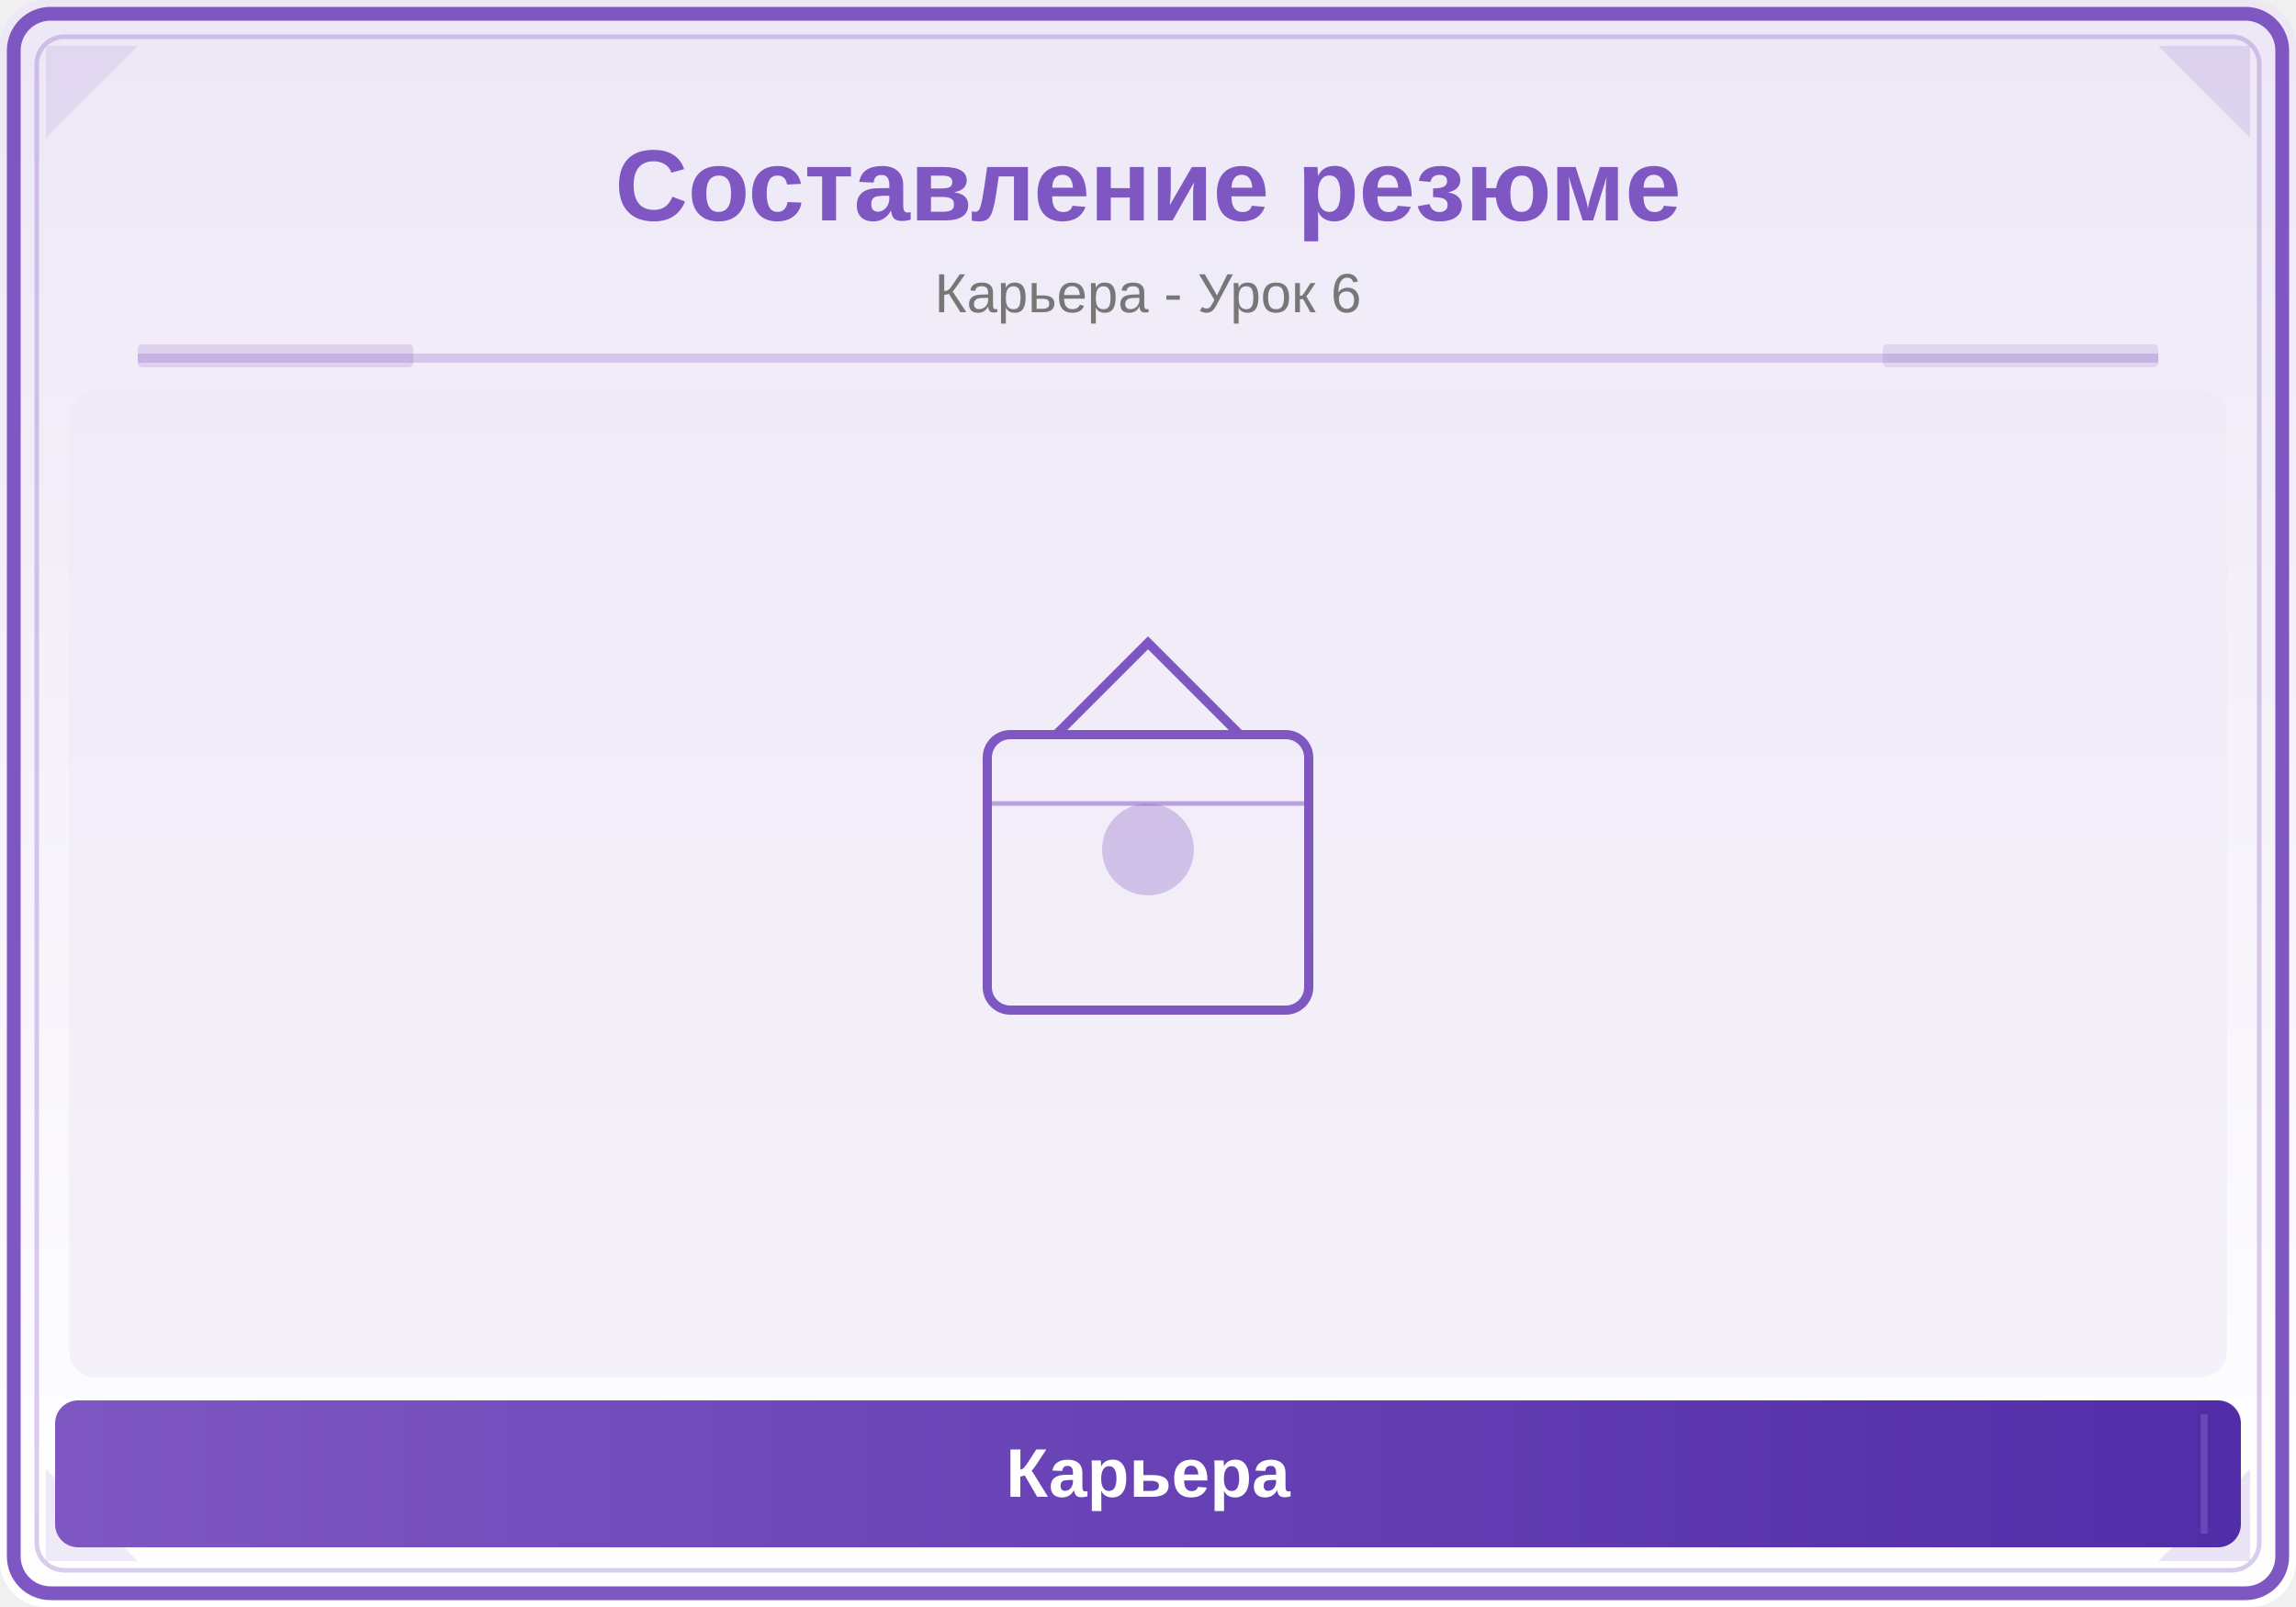
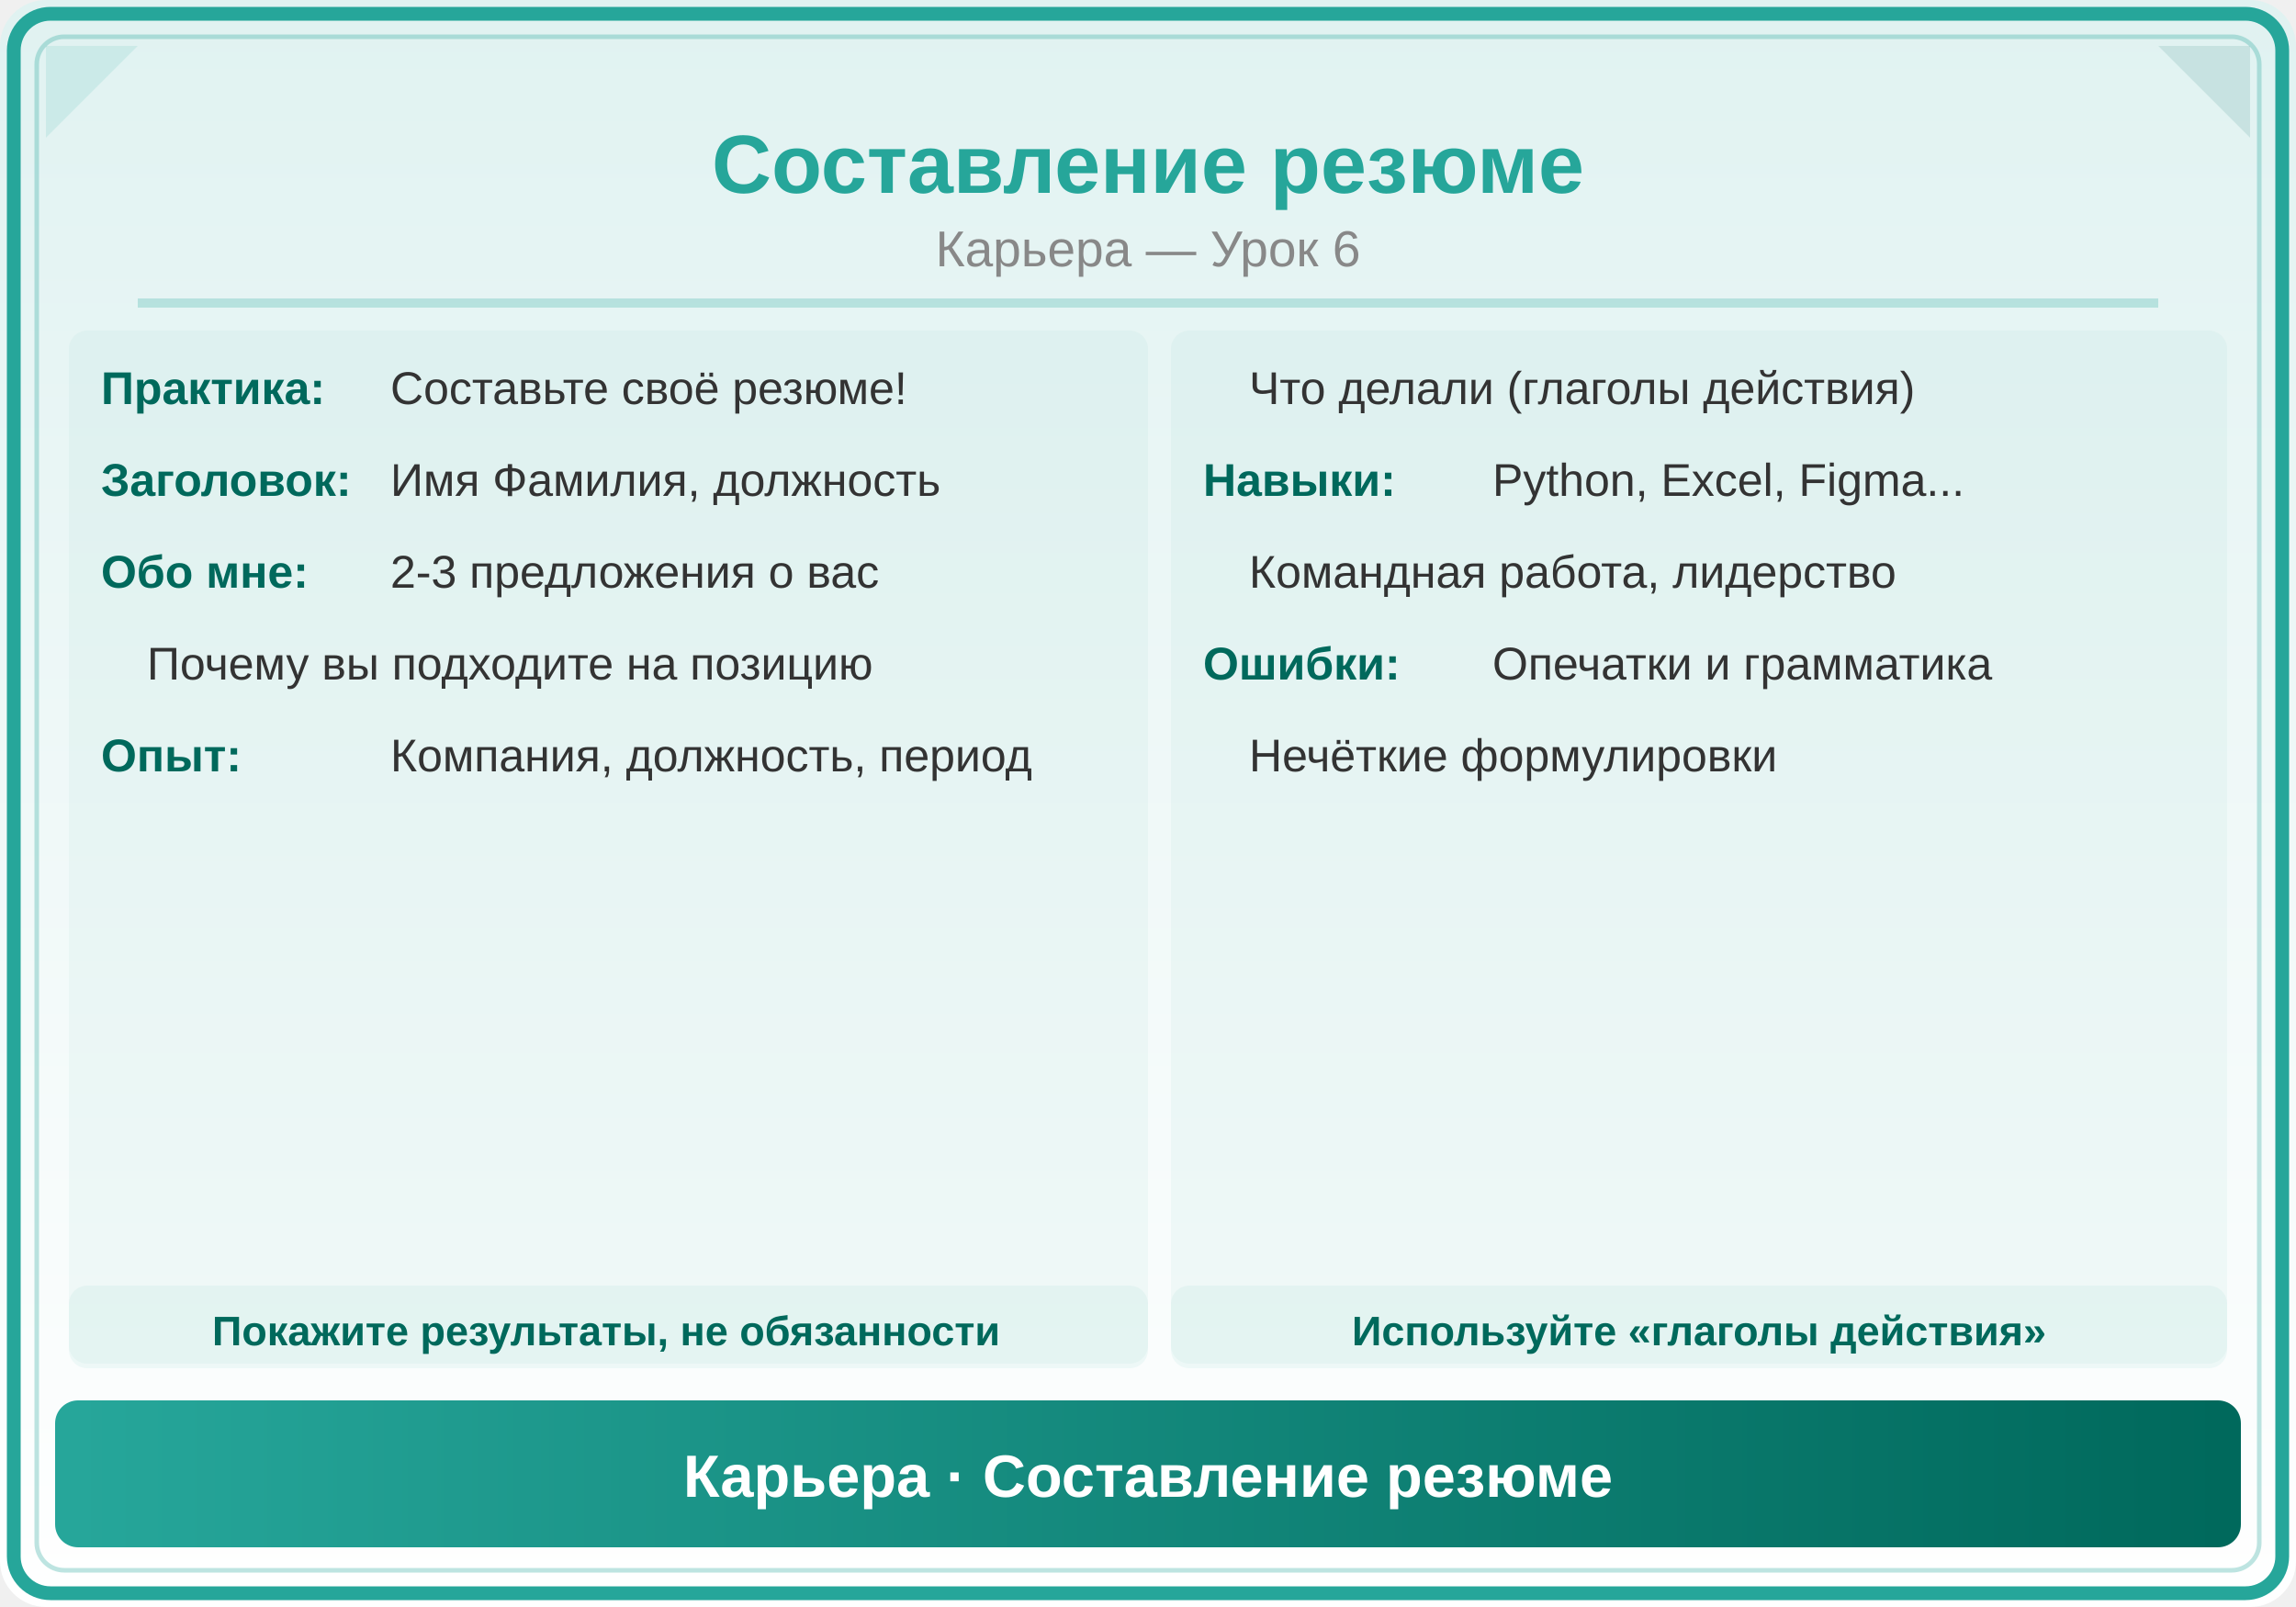
<svg xmlns="http://www.w3.org/2000/svg" viewBox="0 0 500 350">
  <defs>
    <linearGradient id="bg" x1="0" y1="0" x2="0" y2="1">
-       <stop offset="0%" stop-color="#EDE7F6" />
+       <stop offset="0%" stop-color="#E0F2F1" />
      <stop offset="100%" stop-color="#FFFFFF" />
    </linearGradient>
-     <linearGradient id="panel" x1="0" y1="0" x2="1" y2="0">
-       <stop offset="0%" stop-color="#7E57C2" />
-       <stop offset="100%" stop-color="#512DA8" />
+     <linearGradient id="hdr" x1="0" y1="0" x2="1" y2="0">
+       <stop offset="0%" stop-color="#26A69A" />
+       <stop offset="100%" stop-color="#00695C" />
    </linearGradient>
  </defs>
  <rect width="500" height="350" fill="url(#bg)" rx="10" />
-   <rect x="3" y="3" width="494" height="344" rx="8" fill="none" stroke="#7E57C2" stroke-width="3" />
-   <rect x="8" y="8" width="484" height="334" rx="6" fill="none" stroke="#7E57C2" stroke-width="1" opacity="0.3" />
-   <polygon points="10,10 30,10 10,30" fill="#7E57C2" opacity="0.12" />
-   <polygon points="490,10 470,10 490,30" fill="#512DA8" opacity="0.12" />
-   <polygon points="10,340 30,340 10,320" fill="#7E57C2" opacity="0.12" />
-   <polygon points="490,340 470,340 490,320" fill="#512DA8" opacity="0.12" />
-   <text x="250" y="48" font-family="Arial,sans-serif" font-size="22" font-weight="bold" fill="#7E57C2" text-anchor="middle">Составление резюме</text>
-   <text x="250" y="68" font-family="Arial,sans-serif" font-size="12" fill="#777" text-anchor="middle">Карьера - Урок 6</text>
-   <line x1="30" y1="78" x2="470" y2="78" stroke="#7E57C2" stroke-width="2" opacity="0.25" />
-   <rect x="30" y="75" width="60" height="5" fill="#7E57C2" opacity="0.18" rx="1" />
-   <rect x="410" y="75" width="60" height="5" fill="#512DA8" opacity="0.12" rx="1" />
-   <clipPath id="ill">
-     <rect x="15" y="85" width="470" height="215" rx="6" />
-   </clipPath>
-   <g clip-path="url(#ill)">
-     <rect x="15" y="85" width="470" height="215" fill="#EDE7F6" opacity="0.5" />
-     <rect x="215" y="160" width="70" height="60" rx="5" fill="none" stroke="#7E57C2" stroke-width="2" />
-     <path d="M230,160 L250,140 L270,160" fill="none" stroke="#7E57C2" stroke-width="2" />
-     <circle cx="250" cy="185" r="10" fill="#7E57C2" opacity="0.3" />
-     <line x1="215" y1="175" x2="285" y2="175" stroke="#7E57C2" stroke-width="1" opacity="0.5" />
-   </g>
-   <rect x="12" y="305" width="476" height="32" rx="5" fill="url(#panel)" />
-   <line x1="20" y1="308" x2="20" y2="334" stroke="#7E57C2" stroke-width="1.5" opacity="0.6" />
-   <line x1="480" y1="308" x2="480" y2="334" stroke="#7E57C2" stroke-width="1.5" opacity="0.6" />
-   <text x="250" y="326" font-family="Arial,sans-serif" font-size="15" text-anchor="middle" fill="white" font-weight="bold">Карьера</text>
+   <rect x="3" y="3" width="494" height="344" rx="8" fill="none" stroke="#26A69A" stroke-width="3" />
+   <rect x="8" y="8" width="484" height="334" rx="6" fill="none" stroke="#26A69A" stroke-width="1" opacity="0.3" />
+   <polygon points="10,10 30,10 10,30" fill="#26A69A" opacity="0.12" />
+   <polygon points="490,10 470,10 490,30" fill="#00695C" opacity="0.12" />
+   <text x="250" y="42" font-family="Arial,sans-serif" font-size="18" font-weight="bold" fill="#26A69A" text-anchor="middle">Составление резюме</text>
+   <text x="250" y="58" font-family="Arial,sans-serif" font-size="11" fill="#888" text-anchor="middle">Карьера — Урок 6</text>
+   <line x1="30" y1="66" x2="470" y2="66" stroke="#26A69A" stroke-width="2" opacity="0.25" />
+   <rect x="15" y="72" width="235" height="225" rx="4" fill="#26A69A" opacity="0.05" />
+   <text x="22" y="88" font-family="Arial,sans-serif" font-size="10" fill="#00695C" text-anchor="start" font-weight="bold">Практика:</text>
+   <text x="85" y="88" font-family="Arial,sans-serif" font-size="10" fill="#333" text-anchor="start">Составьте своё резюме!</text>
+   <text x="22" y="108" font-family="Arial,sans-serif" font-size="10" fill="#00695C" text-anchor="start" font-weight="bold">Заголовок:</text>
+   <text x="85" y="108" font-family="Arial,sans-serif" font-size="10" fill="#333" text-anchor="start">Имя Фамилия, должность</text>
+   <text x="22" y="128" font-family="Arial,sans-serif" font-size="10" fill="#00695C" text-anchor="start" font-weight="bold">Обо мне:</text>
+   <text x="85" y="128" font-family="Arial,sans-serif" font-size="10" fill="#333" text-anchor="start">2-3 предложения о вас</text>
+   <text x="32" y="148" font-family="Arial,sans-serif" font-size="10" fill="#333" text-anchor="start">Почему вы подходите на позицию</text>
+   <text x="22" y="168" font-family="Arial,sans-serif" font-size="10" fill="#00695C" text-anchor="start" font-weight="bold">Опыт:</text>
+   <text x="85" y="168" font-family="Arial,sans-serif" font-size="10" fill="#333" text-anchor="start">Компания, должность, период</text>
+   <rect x="255" y="72" width="230" height="225" rx="4" fill="#26A69A" opacity="0.05" />
+   <text x="272" y="88" font-family="Arial,sans-serif" font-size="10" fill="#333" text-anchor="start">Что делали (глаголы действия)</text>
+   <text x="262" y="108" font-family="Arial,sans-serif" font-size="10" fill="#00695C" text-anchor="start" font-weight="bold">Навыки:</text>
+   <text x="325" y="108" font-family="Arial,sans-serif" font-size="10" fill="#333" text-anchor="start">Python, Excel, Figma...</text>
+   <text x="272" y="128" font-family="Arial,sans-serif" font-size="10" fill="#333" text-anchor="start">Командная работа, лидерство</text>
+   <text x="262" y="148" font-family="Arial,sans-serif" font-size="10" fill="#00695C" text-anchor="start" font-weight="bold">Ошибки:</text>
+   <text x="325" y="148" font-family="Arial,sans-serif" font-size="10" fill="#333" text-anchor="start">Опечатки и грамматика</text>
+   <text x="272" y="168" font-family="Arial,sans-serif" font-size="10" fill="#333" text-anchor="start">Нечёткие формулировки</text>
+   <rect x="15" y="280" width="235" height="18" rx="4" fill="#26A69A" opacity="0.06" />
+   <text x="132" y="293" font-family="Arial,sans-serif" font-size="9" fill="#00695C" text-anchor="middle" font-weight="bold">Покажите результаты, не обязанности</text>
+   <rect x="255" y="280" width="230" height="18" rx="4" fill="#26A69A" opacity="0.06" />
+   <text x="370" y="293" font-family="Arial,sans-serif" font-size="9" fill="#00695C" text-anchor="middle" font-weight="bold">Используйте «глаголы действия»</text>
+   <rect x="12" y="305" width="476" height="32" rx="5" fill="url(#hdr)" />
+   <text x="250" y="326" font-family="Arial,sans-serif" font-size="13" text-anchor="middle" fill="white" font-weight="bold">Карьера · Составление резюме</text>
</svg>
